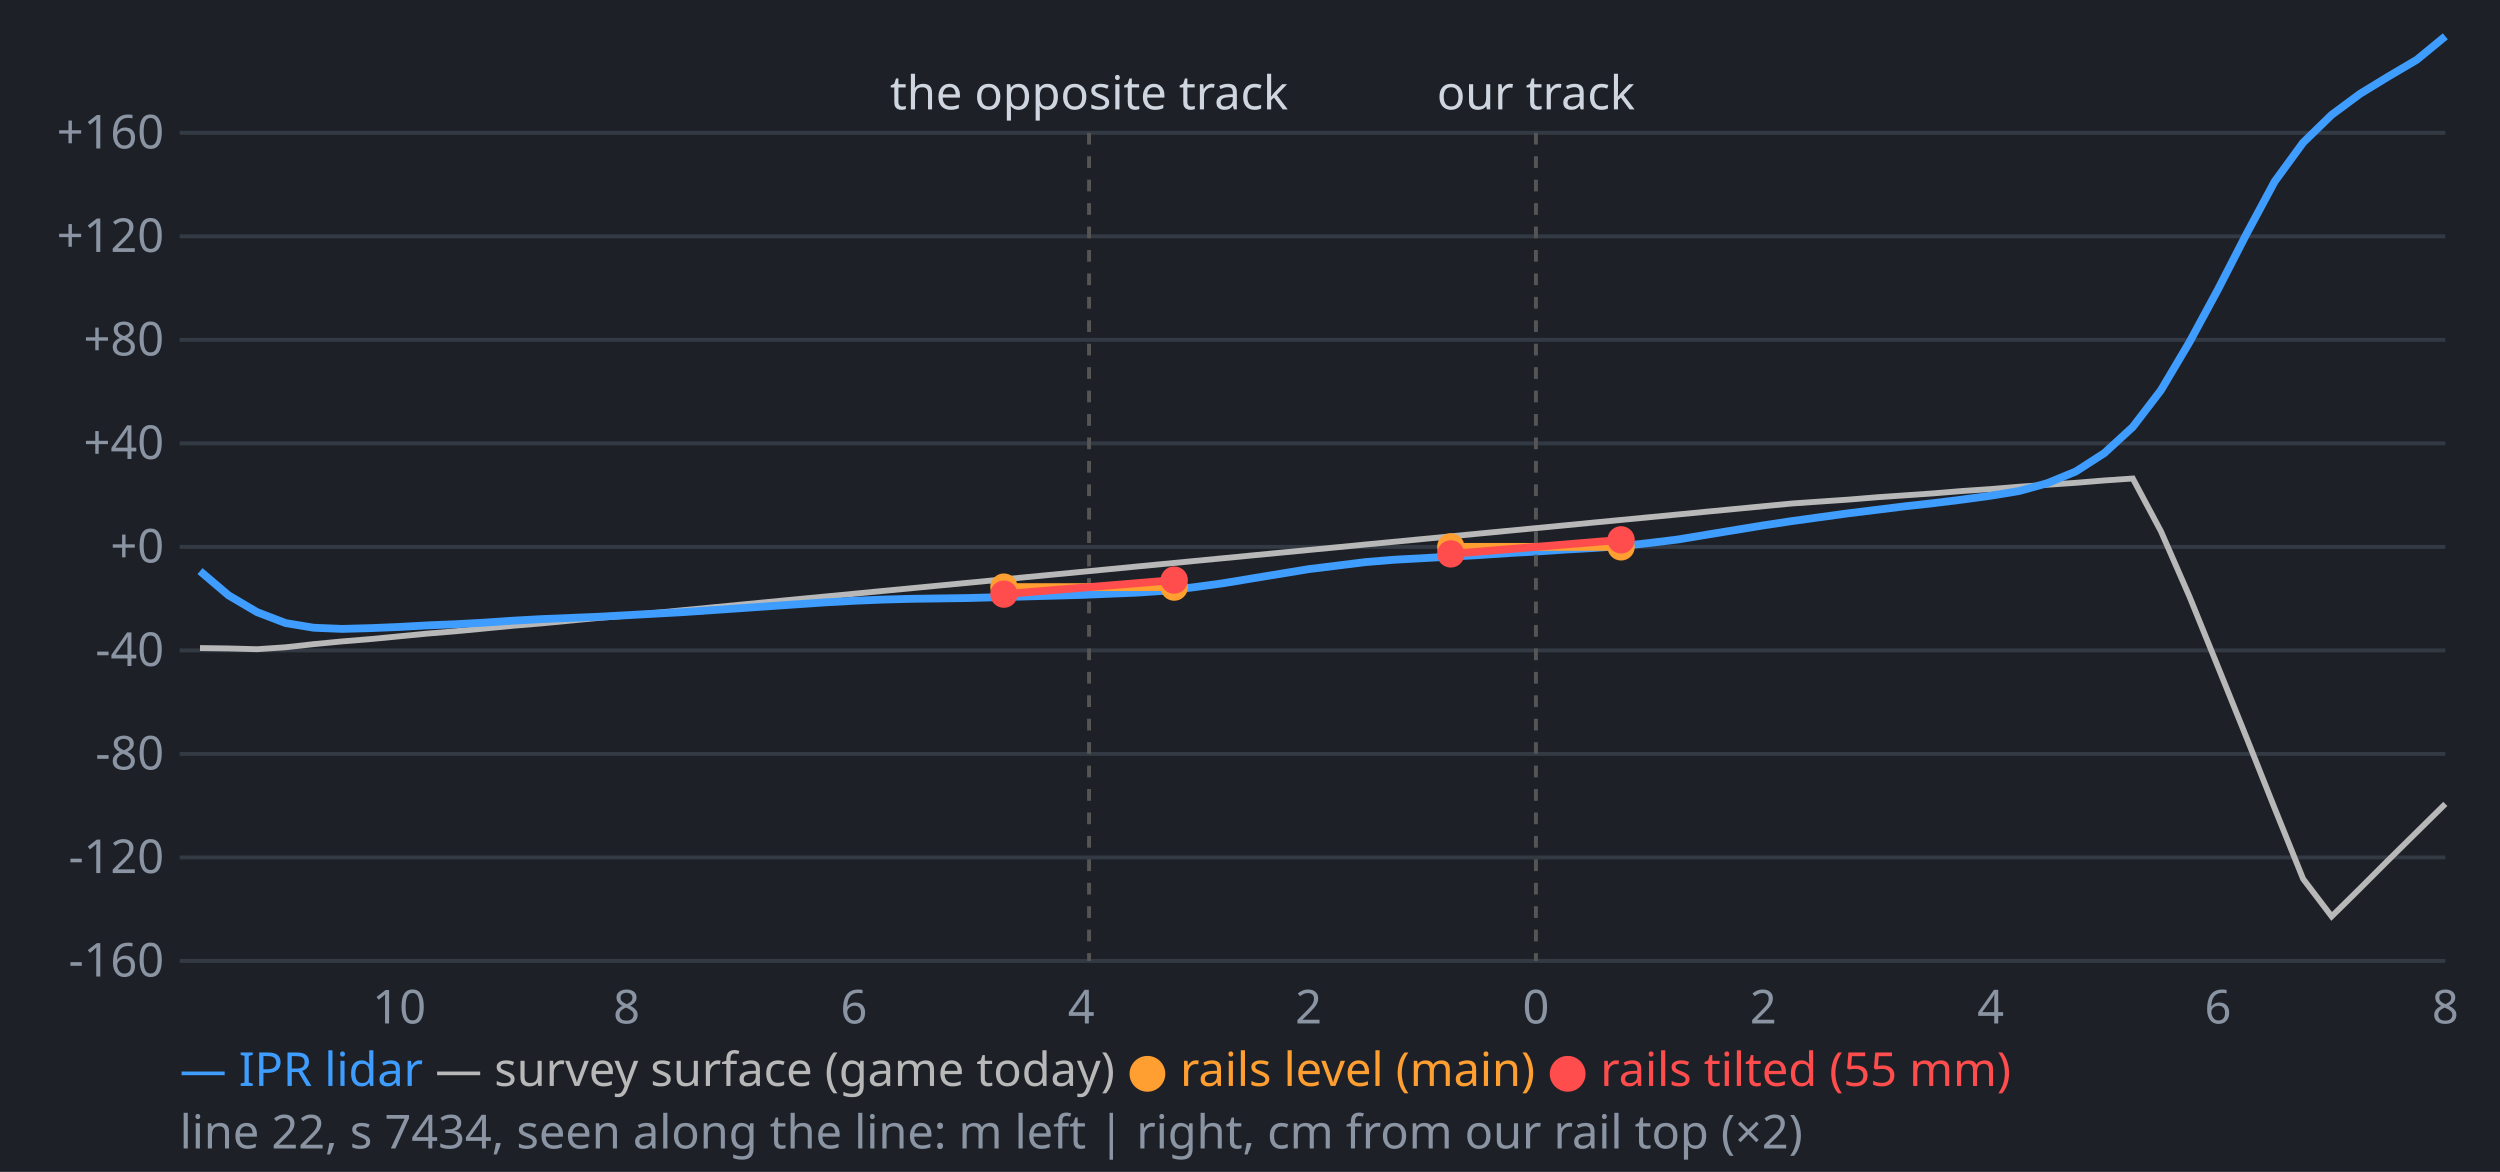
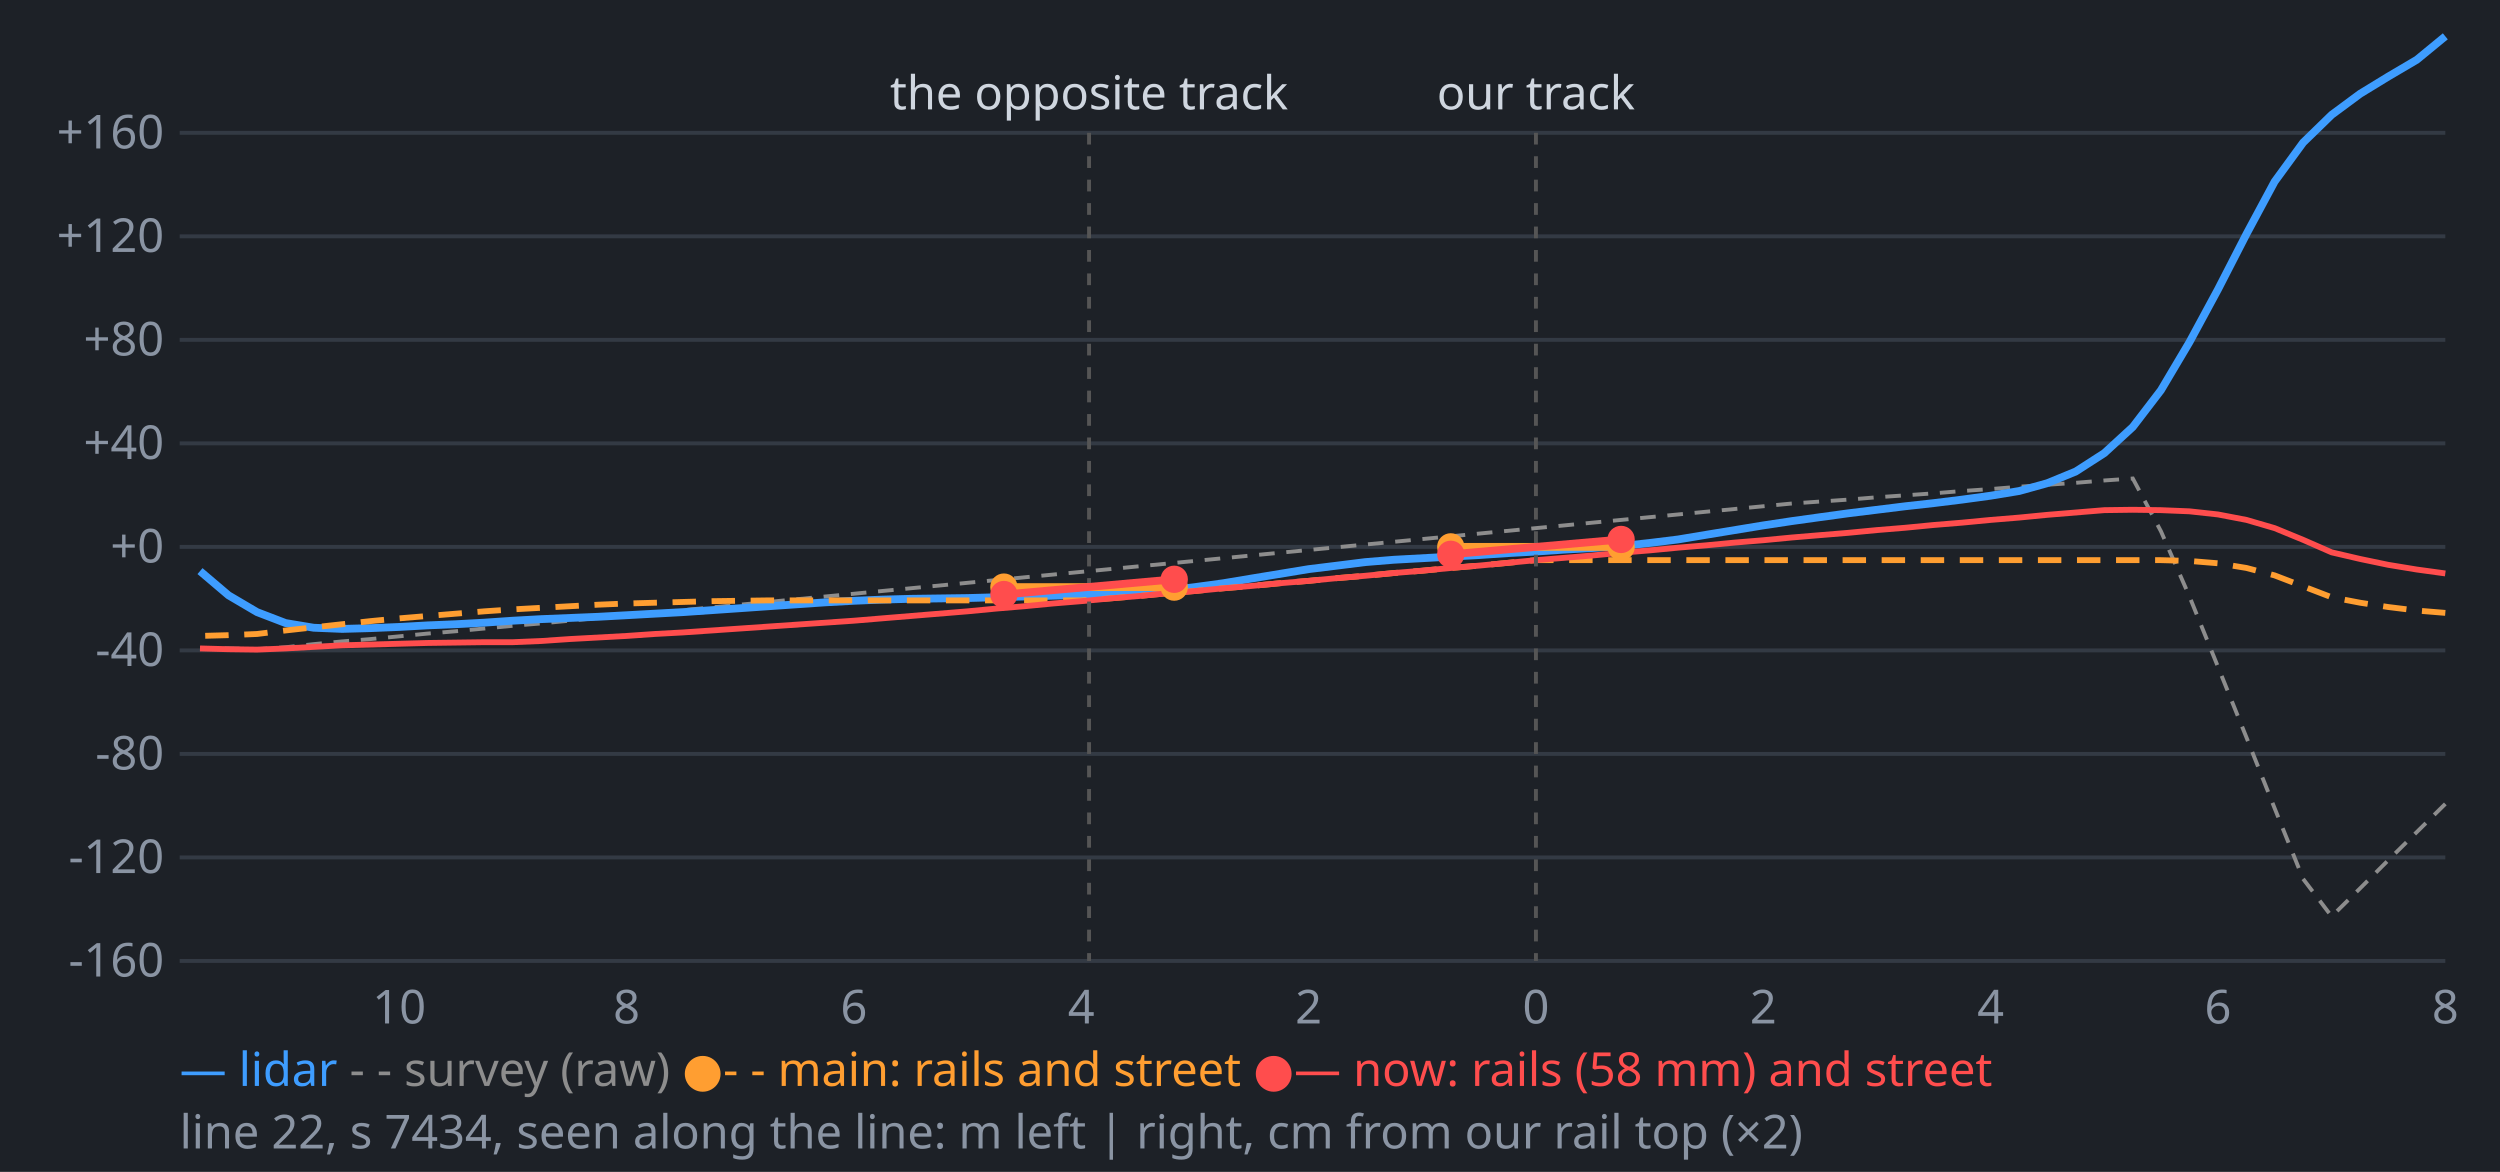
<svg xmlns="http://www.w3.org/2000/svg" viewBox="0 0 640 300" font-family="sans-serif" font-size="12">
  <rect width="640" height="300" fill="#1d2127" />
  <line x1="46" x2="626" y1="246.0" y2="246.0" stroke="#333a44" />
  <text x="42" y="250.0" fill="#8a94a3" text-anchor="end">-160</text>
  <line x1="46" x2="626" y1="219.5" y2="219.5" stroke="#333a44" />
  <text x="42" y="223.5" fill="#8a94a3" text-anchor="end">-120</text>
  <line x1="46" x2="626" y1="193.0" y2="193.0" stroke="#333a44" />
  <text x="42" y="197.0" fill="#8a94a3" text-anchor="end">-80</text>
  <line x1="46" x2="626" y1="166.5" y2="166.5" stroke="#333a44" />
  <text x="42" y="170.5" fill="#8a94a3" text-anchor="end">-40</text>
  <line x1="46" x2="626" y1="140.0" y2="140.0" stroke="#333a44" />
  <text x="42" y="144.0" fill="#8a94a3" text-anchor="end">+0</text>
  <line x1="46" x2="626" y1="113.5" y2="113.5" stroke="#333a44" />
  <text x="42" y="117.5" fill="#8a94a3" text-anchor="end">+40</text>
  <line x1="46" x2="626" y1="87.0" y2="87.0" stroke="#333a44" />
  <text x="42" y="91.0" fill="#8a94a3" text-anchor="end">+80</text>
  <line x1="46" x2="626" y1="60.5" y2="60.5" stroke="#333a44" />
  <text x="42" y="64.5" fill="#8a94a3" text-anchor="end">+120</text>
  <line x1="46" x2="626" y1="34.0" y2="34.0" stroke="#333a44" />
  <text x="42" y="38.0" fill="#8a94a3" text-anchor="end">+160</text>
  <text x="626.0" y="262" fill="#8a94a3" text-anchor="middle">8</text>
  <text x="567.8" y="262" fill="#8a94a3" text-anchor="middle">6</text>
  <text x="509.6" y="262" fill="#8a94a3" text-anchor="middle">4</text>
  <text x="451.4" y="262" fill="#8a94a3" text-anchor="middle">2</text>
  <text x="393.2" y="262" fill="#8a94a3" text-anchor="middle">0</text>
  <text x="335.0" y="262" fill="#8a94a3" text-anchor="middle">2</text>
  <text x="276.8" y="262" fill="#8a94a3" text-anchor="middle">4</text>
  <text x="218.6" y="262" fill="#8a94a3" text-anchor="middle">6</text>
  <text x="160.4" y="262" fill="#8a94a3" text-anchor="middle">8</text>
  <text x="102.2" y="262" fill="#8a94a3" text-anchor="middle">10</text>
-   <polyline fill="none" stroke="#b8b8b8" stroke-width="1.5" points="626.0,205.8 618.7,213.0 611.4,220.2 604.2,227.4 596.9,234.6 589.6,225.0 582.3,206.9 575.1,188.8 567.8,170.7 560.5,152.7 553.2,136.0 546.0,122.5 538.7,123.0 531.4,123.6 524.1,124.1 516.9,124.6 509.6,125.2 502.3,125.7 495.0,126.3 487.8,126.8 480.5,127.3 473.2,127.9 465.9,128.4 458.7,128.9 451.4,129.6 444.1,130.3 436.8,131.0 429.6,131.7 422.3,132.4 415.0,133.1 407.7,133.8 400.5,134.5 393.2,135.2 385.9,135.9 378.6,136.6 371.4,137.3 364.1,138.0 356.8,138.7 349.5,139.4 342.3,140.1 335.0,140.8 327.7,141.5 320.4,142.2 313.2,142.9 305.9,143.6 298.6,144.3 291.3,145.0 284.1,145.7 276.8,146.4 269.5,147.1 262.2,147.8 255.0,148.5 247.7,149.2 240.4,149.9 233.1,150.6 225.8,151.3 218.6,152.0 211.3,152.7 204.0,153.4 196.7,154.1 189.5,154.8 182.2,155.5 174.9,156.2 167.6,156.9 160.4,157.6 153.1,158.2 145.8,158.9 138.5,159.6 131.3,160.2 124.0,160.9 116.7,161.6 109.4,162.2 102.2,162.9 94.9,163.6 87.6,164.2 80.3,164.9 73.1,165.7 65.8,166.2 58.5,166.0 51.2,165.9" />
+   <polyline fill="none" stroke="#8d8d8d" stroke-width="1" stroke-dasharray="4 3" points="626.0,205.8 618.7,213.0 611.4,220.2 604.2,227.4 596.9,234.6 589.6,225.0 582.3,206.9 575.1,188.8 567.8,170.7 560.5,152.7 553.2,136.0 546.0,122.5 538.7,123.0 531.4,123.6 524.1,124.1 516.9,124.6 509.6,125.2 502.3,125.7 495.0,126.3 487.8,126.8 480.5,127.3 473.2,127.9 465.9,128.4 458.7,128.9 451.4,129.6 444.1,130.3 436.8,131.0 429.6,131.7 422.3,132.4 415.0,133.1 407.7,133.8 400.5,134.5 393.2,135.2 385.9,135.9 378.6,136.6 371.4,137.3 364.1,138.0 356.8,138.7 349.5,139.4 342.3,140.1 335.0,140.8 327.7,141.5 320.4,142.2 313.2,142.9 305.9,143.6 298.6,144.3 291.3,145.0 284.1,145.7 276.8,146.4 269.5,147.1 262.2,147.8 255.0,148.5 247.7,149.2 240.4,149.9 233.1,150.6 225.8,151.3 218.6,152.0 211.3,152.7 204.0,153.4 196.7,154.1 189.5,154.8 182.2,155.5 174.9,156.2 167.6,156.9 160.4,157.6 153.1,158.2 145.8,158.9 138.5,159.6 131.3,160.2 124.0,160.9 116.7,161.6 109.4,162.2 102.2,162.9 94.9,163.6 87.6,164.2 80.3,164.9 73.1,165.7 65.8,166.2 58.5,166.0 51.2,165.9" />
  <polyline fill="none" stroke="#3e9dff" stroke-width="2" points="626.0,9.3 618.7,15.3 611.4,19.6 604.2,24.0 596.9,29.4 589.6,36.5 582.3,46.5 575.1,59.9 567.8,74.1 560.5,87.6 553.2,99.9 546.0,109.3 538.7,116.0 531.4,120.7 524.1,123.7 516.9,125.7 509.6,126.9 502.3,127.9 495.0,128.8 487.8,129.6 480.5,130.5 473.2,131.4 465.9,132.4 458.7,133.4 451.4,134.5 444.1,135.7 436.8,136.9 429.6,138.1 422.3,139.0 415.0,139.8 407.7,140.3 400.5,140.7 393.2,141.2 385.9,141.6 378.6,142.1 371.4,142.5 364.1,142.9 356.8,143.3 349.5,143.9 342.3,144.8 335.0,145.7 327.7,146.9 320.4,148.1 313.2,149.3 305.9,150.3 298.6,151.2 291.3,151.7 284.1,152.0 276.8,152.3 269.5,152.5 262.2,152.7 255.0,152.9 247.7,153.1 240.4,153.2 233.1,153.3 225.8,153.5 218.6,153.8 211.3,154.2 204.0,154.7 196.7,155.2 189.5,155.7 182.2,156.2 174.9,156.7 167.6,157.1 160.4,157.5 153.1,157.9 145.8,158.2 138.5,158.5 131.3,158.9 124.0,159.4 116.7,159.8 109.4,160.1 102.2,160.5 94.9,160.8 87.6,161.0 80.3,160.7 73.1,159.5 65.8,156.7 58.5,152.4 51.2,146.2" />
+   <polyline fill="none" stroke="#ff9e31" stroke-width="1.5" stroke-dasharray="6 4" points="626.0,156.9 618.7,156.3 611.4,155.4 604.2,154.3 596.9,152.9 589.6,150.1 582.3,147.3 575.1,145.4 567.8,144.2 560.5,143.6 553.2,143.4 546.0,143.4 538.7,143.4 531.4,143.4 524.1,143.4 516.9,143.4 509.6,143.4 502.3,143.4 495.0,143.4 487.8,143.4 480.5,143.4 473.2,143.4 465.9,143.4 458.7,143.4 451.4,143.4 444.1,143.4 436.8,143.4 429.6,143.4 422.3,143.4 415.0,143.4 407.7,143.4 400.5,143.4 393.2,143.4 385.9,144.1 378.6,144.8 371.4,145.4 364.1,146.1 356.8,146.7 349.5,147.4 342.3,148.0 335.0,148.7 327.7,149.3 320.4,150.0 313.2,150.6 305.9,151.3 298.6,151.9 291.3,152.6 284.1,153.2 276.8,153.7 269.5,153.7 262.2,153.7 255.0,153.7 247.7,153.7 240.4,153.7 233.1,153.7 225.8,153.7 218.6,153.7 211.3,153.7 204.0,153.7 196.7,153.7 189.5,153.8 182.2,153.9 174.9,154.1 167.6,154.3 160.4,154.5 153.1,154.8 145.8,155.2 138.5,155.6 131.3,156.0 124.0,156.5 116.7,157.1 109.4,157.7 102.2,158.3 94.9,159.0 87.6,159.8 80.3,160.6 73.1,161.4 65.8,162.3 58.5,162.6 51.2,162.8" />
+   <polyline fill="none" stroke="#ff4d4d" stroke-width="1.5" points="626.0,146.8 618.7,145.8 611.4,144.6 604.2,143.1 596.9,141.4 589.6,138.2 582.3,135.2 575.1,133.1 567.8,131.7 560.5,130.9 553.2,130.6 546.0,130.5 538.7,130.6 531.4,131.2 524.1,131.8 516.9,132.5 509.6,133.1 502.3,133.8 495.0,134.4 487.8,135.1 480.5,135.7 473.2,136.4 465.9,137.0 458.7,137.6 451.4,138.3 444.1,138.9 436.8,139.6 429.6,140.2 422.3,140.9 415.0,141.5 407.7,142.2 400.5,142.8 393.2,143.4 385.9,144.1 378.6,144.8 371.4,145.4 364.1,146.1 356.8,146.7 349.5,147.4 342.3,148.0 335.0,148.7 327.7,149.3 320.4,150.0 313.2,150.6 305.9,151.3 298.6,151.9 291.3,152.6 284.1,153.2 276.8,153.9 269.5,154.5 262.2,155.2 255.0,155.8 247.7,156.5 240.4,157.1 233.1,157.7 225.8,158.3 218.6,158.9 211.3,159.4 204.0,159.9 196.7,160.4 189.5,160.9 182.2,161.4 174.9,161.9 167.6,162.3 160.4,162.8 153.1,163.2 145.8,163.6 138.5,164.1 131.3,164.4 124.0,164.4 116.7,164.5 109.4,164.6 102.2,164.8 94.9,165.0 87.6,165.2 80.3,165.6 73.1,166.0 65.8,166.3 58.5,166.2 51.2,166.0" />
  <line x1="393.2" x2="393.2" y1="34" y2="246" stroke="#555" stroke-dasharray="3 3" />
  <text x="393.2" y="28" fill="#cfd6df" text-anchor="middle">our track</text>
  <line x1="371.4" y1="140.0" x2="415.0" y2="140.0" stroke="#ff9e31" stroke-width="2" />
  <circle cx="371.4" cy="140.0" r="3.5" fill="#ff9e31" />
  <circle cx="415.0" cy="140.0" r="3.5" fill="#ff9e31" />
-   <line x1="371.4" y1="141.8" x2="415.0" y2="138.2" stroke="#ff4d4d" stroke-width="2" />
-   <circle cx="371.4" cy="141.8" r="3.5" fill="#ff4d4d" />
-   <circle cx="415.0" cy="138.2" r="3.5" fill="#ff4d4d" />
+   <line x1="371.4" y1="141.9" x2="415.0" y2="138.1" stroke="#ff4d4d" stroke-width="2" />
+   <circle cx="371.4" cy="141.9" r="3.5" fill="#ff4d4d" />
+   <circle cx="415.0" cy="138.1" r="3.5" fill="#ff4d4d" />
  <line x1="278.8" x2="278.8" y1="34" y2="246" stroke="#555" stroke-dasharray="3 3" />
  <text x="278.8" y="28" fill="#cfd6df" text-anchor="middle">the opposite track</text>
  <line x1="257.0" y1="150.3" x2="300.6" y2="150.3" stroke="#ff9e31" stroke-width="2" />
  <circle cx="257.0" cy="150.3" r="3.5" fill="#ff9e31" />
  <circle cx="300.6" cy="150.3" r="3.5" fill="#ff9e31" />
-   <line x1="257.0" y1="152.1" x2="300.6" y2="148.5" stroke="#ff4d4d" stroke-width="2" />
-   <circle cx="257.0" cy="152.1" r="3.5" fill="#ff4d4d" />
-   <circle cx="300.6" cy="148.5" r="3.5" fill="#ff4d4d" />
+   <line x1="257.0" y1="152.2" x2="300.6" y2="148.3" stroke="#ff4d4d" stroke-width="2" />
+   <circle cx="257.0" cy="152.2" r="3.5" fill="#ff4d4d" />
+   <circle cx="300.6" cy="148.3" r="3.5" fill="#ff4d4d" />
  <text x="46" y="278" fill="#cfd6df">
-     <tspan fill="#3e9dff">— IPR lidar</tspan>
-     <tspan fill="#b8b8b8">— survey surface (game today)</tspan>
-     <tspan fill="#ff9e31">● rails level (main)</tspan>
-     <tspan fill="#ff4d4d">● rails tilted (55 mm)</tspan>
+     <tspan fill="#3e9dff">— lidar</tspan>
+     <tspan fill="#8d8d8d">- - survey (raw)</tspan>
+     <tspan fill="#ff9e31">●- - main: rails and street</tspan>
+     <tspan fill="#ff4d4d">●— now: rails (58 mm) and street</tspan>
  </text>
  <text x="46" y="294" fill="#8a94a3">line 22, s 7434, seen along the line: m left | right, cm from our rail top (×2)</text>
</svg>
